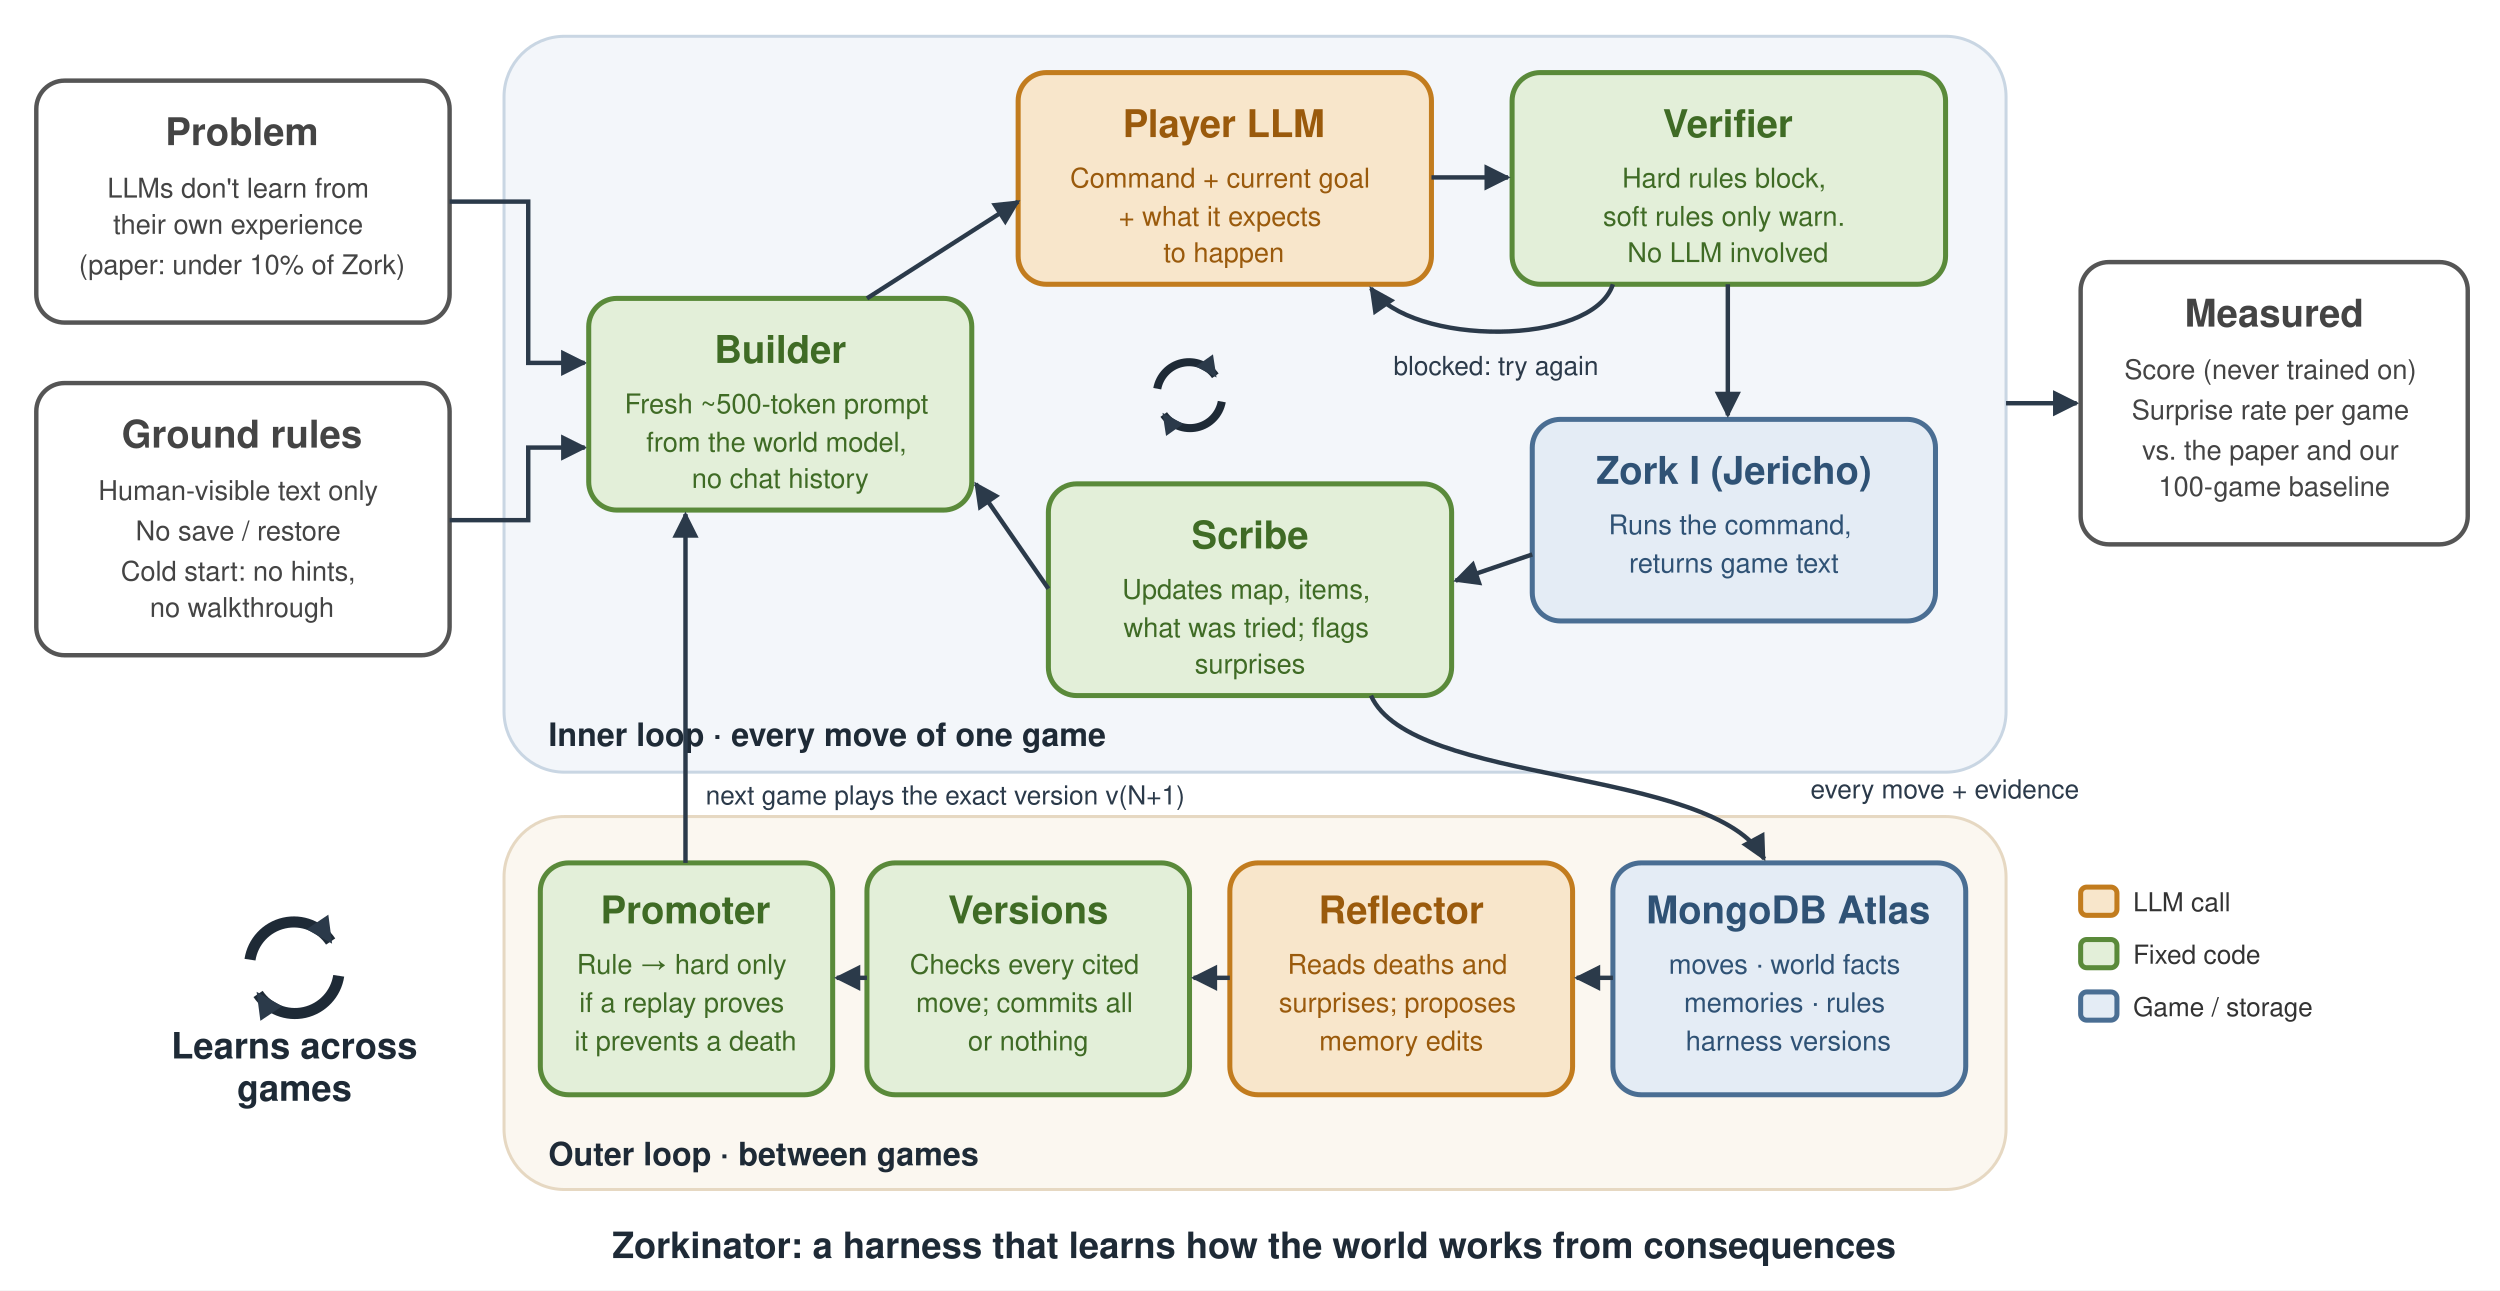
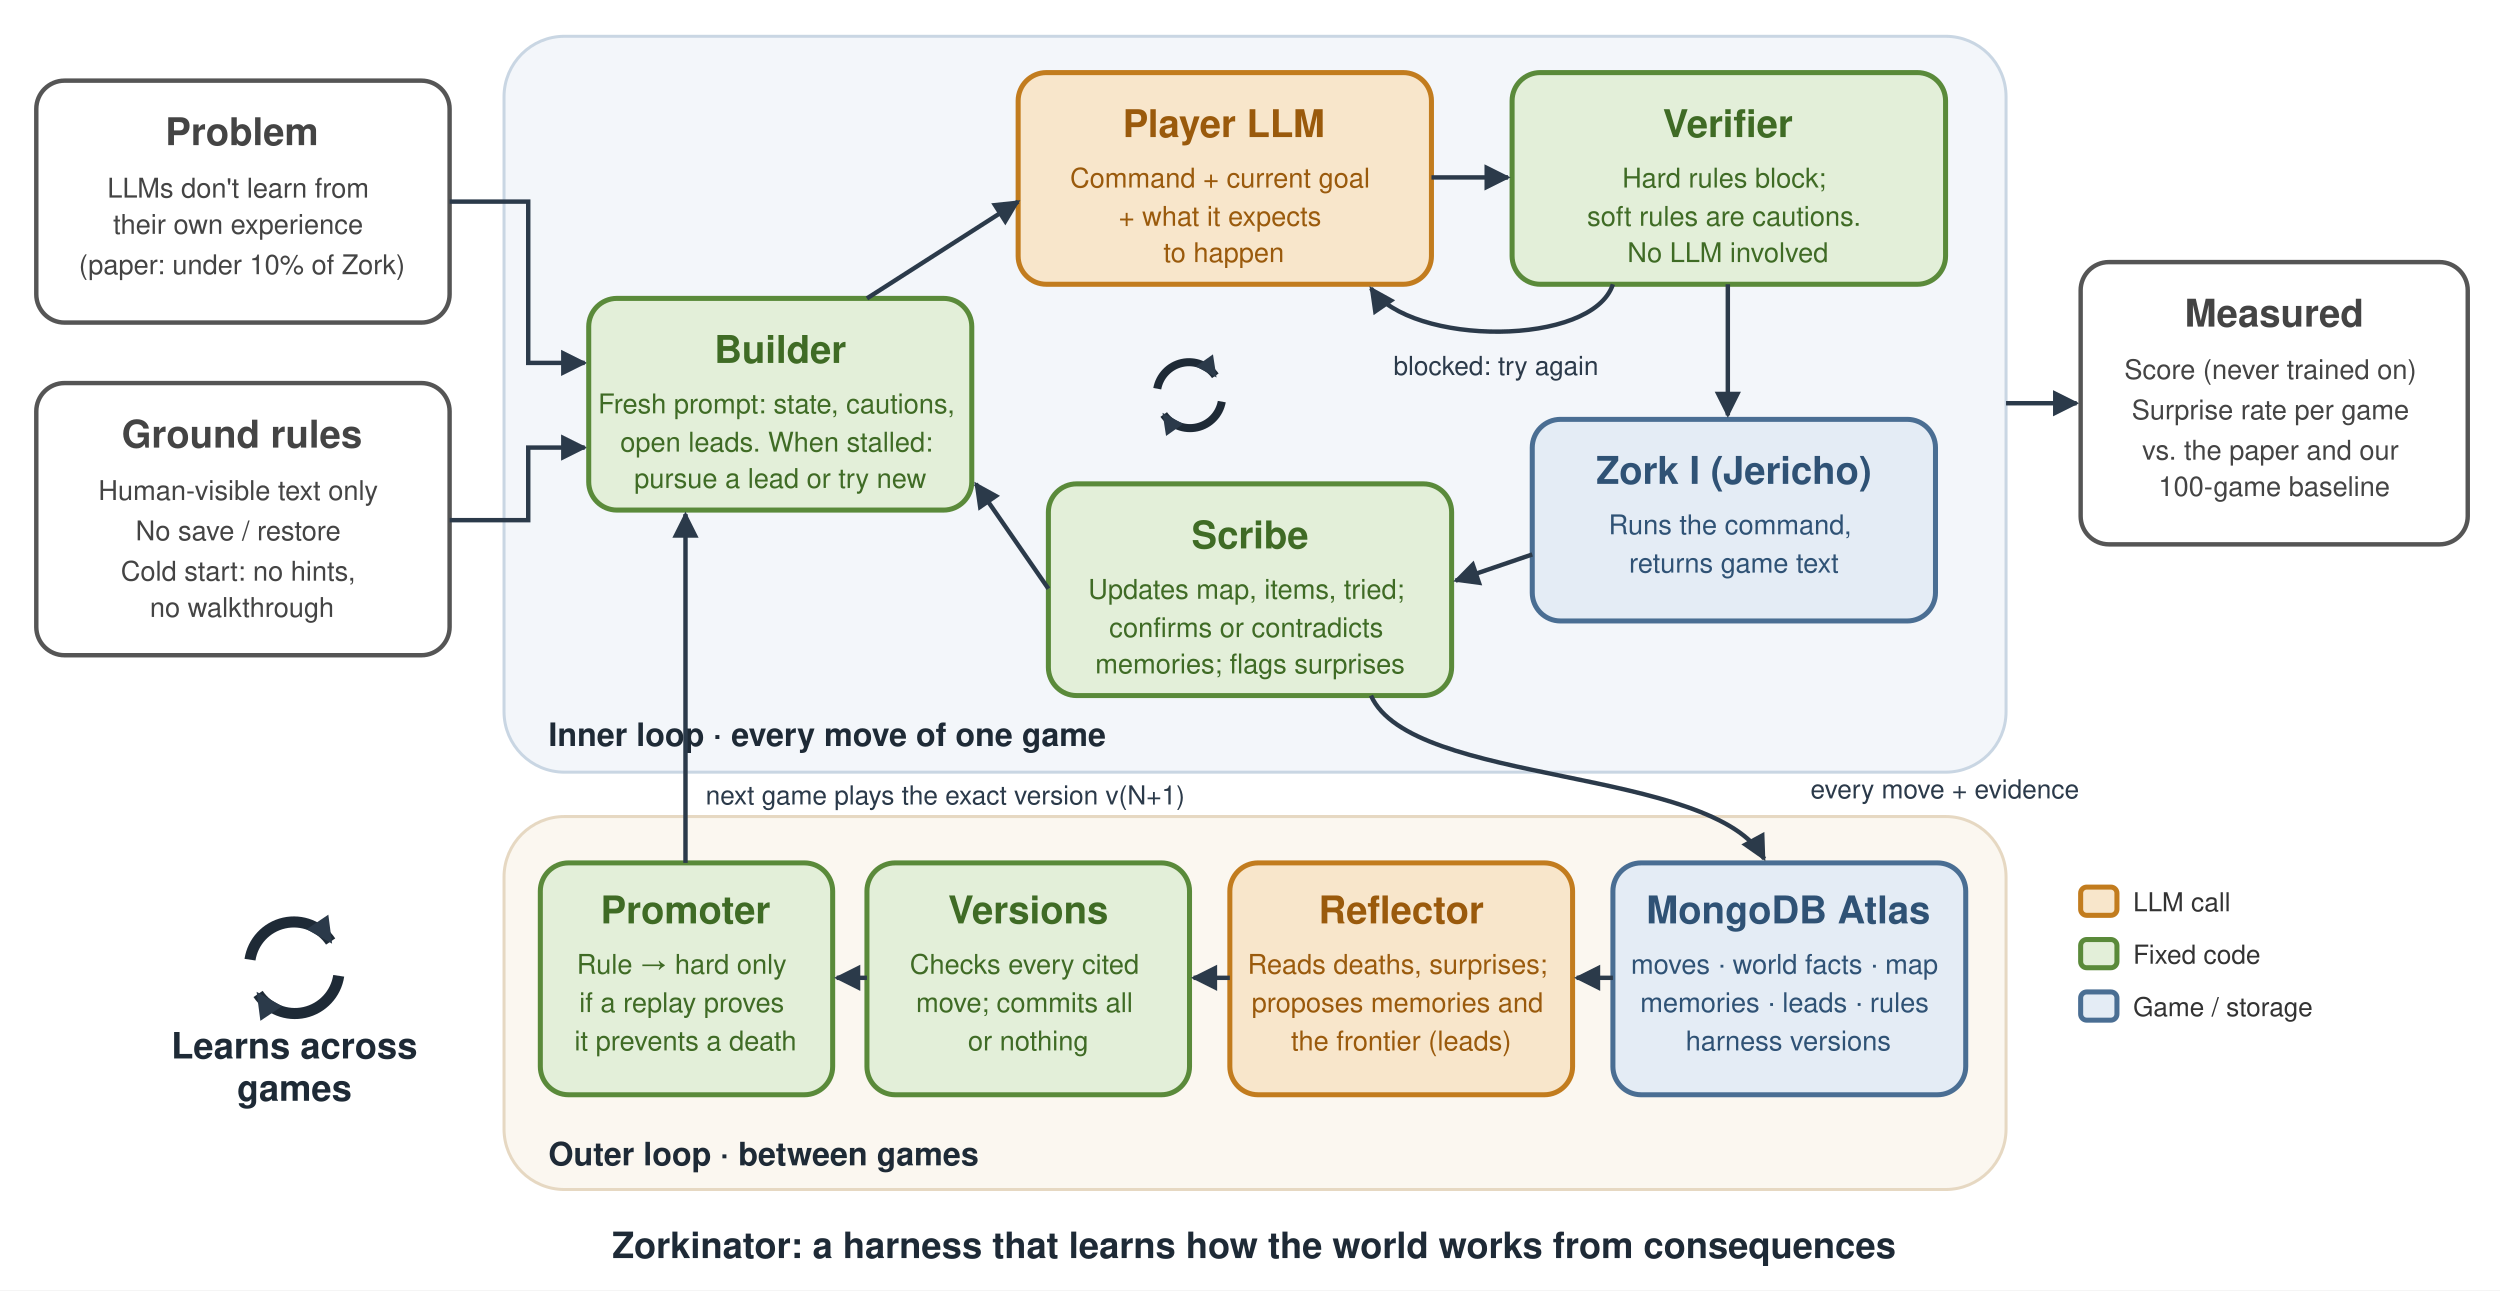
<svg xmlns="http://www.w3.org/2000/svg" width="1240" height="640" viewBox="0 0 1240 640" font-family="Helvetica, Arial, sans-serif">
  <defs>
    <marker id="a" viewBox="0 0 10 10" refX="9" refY="5" markerUnits="userSpaceOnUse" markerWidth="13" markerHeight="13" orient="auto-start-reverse">
      <path d="M0,0 L10,5 L0,10 z" fill="#2B3A4A" />
    </marker>
    <style>
      .t { font-weight: 700; text-anchor: middle; }
      .s { font-size: 13.5px; text-anchor: middle; }
      .ln { stroke: #2B3A4A; stroke-width: 2.2; fill: none; marker-end: url(#a); }
      .lbl { font-size: 13px; fill: #2B3A4A; }
      .llm { fill: #F8E6CB; stroke: #C27C1E; stroke-width: 2.5; }
      .llm-t { fill: #9A5A0C; font-size: 19px; }
      .llm-s { fill: #9A5A0C; }
      .code { fill: #E3EFD9; stroke: #5A8A3A; stroke-width: 2.5; }
      .code-t { fill: #3F6B25; font-size: 19px; }
      .code-s { fill: #3F6B25; }
      .env { fill: #E4ECF5; stroke: #4A6E93; stroke-width: 2.5; }
      .env-t { fill: #2F5275; font-size: 19px; }
      .env-s { fill: #2F5275; }
      .plain { fill: #FFFFFF; stroke: #555; stroke-width: 2.2; }
      .plain-t { fill: #444; font-size: 19px; }
      .plain-s { fill: #444; }
    </style>
  </defs>
  <rect width="1240" height="640" fill="#FFFFFF" />
  <rect x="250" y="18" width="745" height="365" rx="30" fill="#F3F6FA" stroke="#C9D6E3" stroke-width="1.5" />
  <text x="272" y="370" font-weight="700" font-size="16" fill="#1E2A36">Inner loop · every move of one game</text>
  <rect x="250" y="405" width="745" height="185" rx="30" fill="#FBF7F0" stroke="#E6D8C2" stroke-width="1.5" />
  <text x="272" y="578" font-weight="700" font-size="16" fill="#1E2A36">Outer loop · between games</text>
  <rect x="18" y="40" width="205" height="120" rx="14" class="plain" />
  <text x="120" y="72" class="t plain-t">Problem</text>
  <text class="s plain-s">
    <tspan x="120" y="98">LLMs don't learn from</tspan>
    <tspan x="120" y="116">their own experience</tspan>
    <tspan x="120" y="136">(paper: under 10% of Zork)</tspan>
  </text>
  <rect x="18" y="190" width="205" height="135" rx="14" class="plain" />
  <text x="120" y="222" class="t plain-t">Ground rules</text>
  <text class="s plain-s">
    <tspan x="120" y="248">Human-visible text only</tspan>
    <tspan x="120" y="268">No save / restore</tspan>
    <tspan x="120" y="288">Cold start: no hints,</tspan>
    <tspan x="120" y="306">no walkthrough</tspan>
  </text>
  <path d="M223,100 L262,100 L262,180 L290,180" class="ln" />
  <path d="M223,258 L262,258 L262,222 L290,222" class="ln" />
  <rect x="292" y="148" width="190" height="105" rx="14" class="code" />
  <text x="387" y="180" class="t code-t">Builder</text>
  <text class="s code-s">
-     <tspan x="387" y="205">Fresh ~500-token prompt</tspan>
-     <tspan x="387" y="224">from the world model,</tspan>
-     <tspan x="387" y="242">no chat history</tspan>
+     <tspan x="387" y="205">Fresh prompt: state, cautions,</tspan>
+     <tspan x="387" y="224">open leads. When stalled:</tspan>
+     <tspan x="387" y="242">pursue a lead or try new</tspan>
  </text>
  <rect x="505" y="36" width="205" height="105" rx="14" class="llm" />
  <text x="607" y="68" class="t llm-t">Player LLM</text>
  <text class="s llm-s">
    <tspan x="607" y="93">Command + current goal</tspan>
    <tspan x="607" y="112">+ what it expects</tspan>
    <tspan x="607" y="130">to happen</tspan>
  </text>
  <rect x="750" y="36" width="215" height="105" rx="14" class="code" />
  <text x="857" y="68" class="t code-t">Verifier</text>
  <text class="s code-s">
-     <tspan x="857" y="93">Hard rules block,</tspan>
-     <tspan x="857" y="112">soft rules only warn.</tspan>
+     <tspan x="857" y="93">Hard rules block;</tspan>
+     <tspan x="857" y="112">soft rules are cautions.</tspan>
    <tspan x="857" y="130">No LLM involved</tspan>
  </text>
  <rect x="760" y="208" width="200" height="100" rx="14" class="env" />
  <text x="860" y="240" class="t env-t">Zork I (Jericho)</text>
  <text class="s env-s">
    <tspan x="860" y="265">Runs the command,</tspan>
    <tspan x="860" y="284">returns game text</tspan>
  </text>
  <rect x="520" y="240" width="200" height="105" rx="14" class="code" />
  <text x="620" y="272" class="t code-t">Scribe</text>
  <text class="s code-s">
-     <tspan x="620" y="297">Updates map, items,</tspan>
-     <tspan x="620" y="316">what was tried; flags</tspan>
-     <tspan x="620" y="334">surprises</tspan>
+     <tspan x="620" y="297">Updates map, items, tried;</tspan>
+     <tspan x="620" y="316">confirms or contradicts</tspan>
+     <tspan x="620" y="334">memories; flags surprises</tspan>
  </text>
  <path d="M430,148 L505,100" class="ln" />
  <path d="M710,88 L748,88" class="ln" />
  <path d="M857,141 L857,206" class="ln" />
  <path d="M760,275 L722,288" class="ln" />
  <path d="M520,292 L484,240" class="ln" />
  <path d="M800,141 C790,172 700,172 680,143" class="ln" />
  <text x="742" y="186" class="lbl" text-anchor="middle">blocked: try again</text>
  <g transform="translate(590,196) scale(0.8)">
    <path d="M-20,-4 A20,20 0 0 1 16,-12" stroke="#1E2A36" stroke-width="5" fill="none" marker-end="url(#a)" />
    <path d="M20,4 A20,20 0 0 1 -16,12" stroke="#1E2A36" stroke-width="5" fill="none" marker-end="url(#a)" />
  </g>
  <rect x="800" y="428" width="175" height="115" rx="14" class="env" />
  <text x="887" y="458" class="t env-t">MongoDB Atlas</text>
  <text class="s env-s">
-     <tspan x="887" y="483">moves · world facts</tspan>
-     <tspan x="887" y="502">memories · rules</tspan>
+     <tspan x="887" y="483">moves · world facts · map</tspan>
+     <tspan x="887" y="502">memories · leads · rules</tspan>
    <tspan x="887" y="521">harness versions</tspan>
  </text>
  <rect x="610" y="428" width="170" height="115" rx="14" class="llm" />
  <text x="695" y="458" class="t llm-t">Reflector</text>
  <text class="s llm-s">
-     <tspan x="695" y="483">Reads deaths and</tspan>
-     <tspan x="695" y="502">surprises; proposes</tspan>
-     <tspan x="695" y="521">memory edits</tspan>
+     <tspan x="695" y="483">Reads deaths, surprises;</tspan>
+     <tspan x="695" y="502">proposes memories and</tspan>
+     <tspan x="695" y="521">the frontier (leads)</tspan>
  </text>
  <rect x="430" y="428" width="160" height="115" rx="14" class="code" />
  <text x="510" y="458" class="t code-t">Versions</text>
  <text class="s code-s">
    <tspan x="510" y="483">Checks every cited</tspan>
    <tspan x="510" y="502">move; commits all</tspan>
    <tspan x="510" y="521">or nothing</tspan>
  </text>
  <rect x="268" y="428" width="145" height="115" rx="14" class="code" />
  <text x="340" y="458" class="t code-t">Promoter</text>
  <text class="s code-s">
    <tspan x="340" y="483">Rule → hard only</tspan>
    <tspan x="340" y="502">if a replay proves</tspan>
    <tspan x="340" y="521">it prevents a death</tspan>
  </text>
  <path d="M680,345 C700,390 850,380 875,426" class="ln" />
  <text x="898" y="396" class="lbl">every move + evidence</text>
  <path d="M800,485 L782,485" class="ln" />
  <path d="M610,485 L592,485" class="ln" />
  <path d="M430,485 L415,485" class="ln" />
  <path d="M340,428 L340,255" class="ln" />
  <text x="350" y="399" class="lbl">next game plays the exact version v(N+1)</text>
  <g transform="translate(146,480)">
    <path d="M-22,-4 A22,22 0 0 1 18,-13" stroke="#1E2A36" stroke-width="5.5" fill="none" marker-end="url(#a)" />
    <path d="M22,4 A22,22 0 0 1 -18,13" stroke="#1E2A36" stroke-width="5.5" fill="none" marker-end="url(#a)" />
  </g>
  <text x="146" y="525" class="t" font-size="18" fill="#1E2A36">Learns across</text>
  <text x="146" y="546" class="t" font-size="18" fill="#1E2A36">games</text>
  <path d="M995,200 L1030,200" class="ln" />
  <rect x="1032" y="130" width="192" height="140" rx="14" class="plain" />
  <text x="1128" y="162" class="t plain-t">Measured</text>
  <text class="s plain-s">
    <tspan x="1128" y="188">Score (never trained on)</tspan>
    <tspan x="1128" y="208">Surprise rate per game</tspan>
    <tspan x="1128" y="228">vs. the paper and our</tspan>
    <tspan x="1128" y="246">100-game baseline</tspan>
  </text>
  <g font-size="13" fill="#333">
    <rect x="1032" y="440" width="18" height="14" rx="3" class="llm" />
    <text x="1058" y="452">LLM call</text>
    <rect x="1032" y="466" width="18" height="14" rx="3" class="code" />
    <text x="1058" y="478">Fixed code</text>
    <rect x="1032" y="492" width="18" height="14" rx="3" class="env" />
    <text x="1058" y="504">Game / storage</text>
  </g>
  <text x="622" y="624" class="t" font-size="18" fill="#1E2A36">Zorkinator: a harness that learns how the world works from consequences</text>
</svg>
